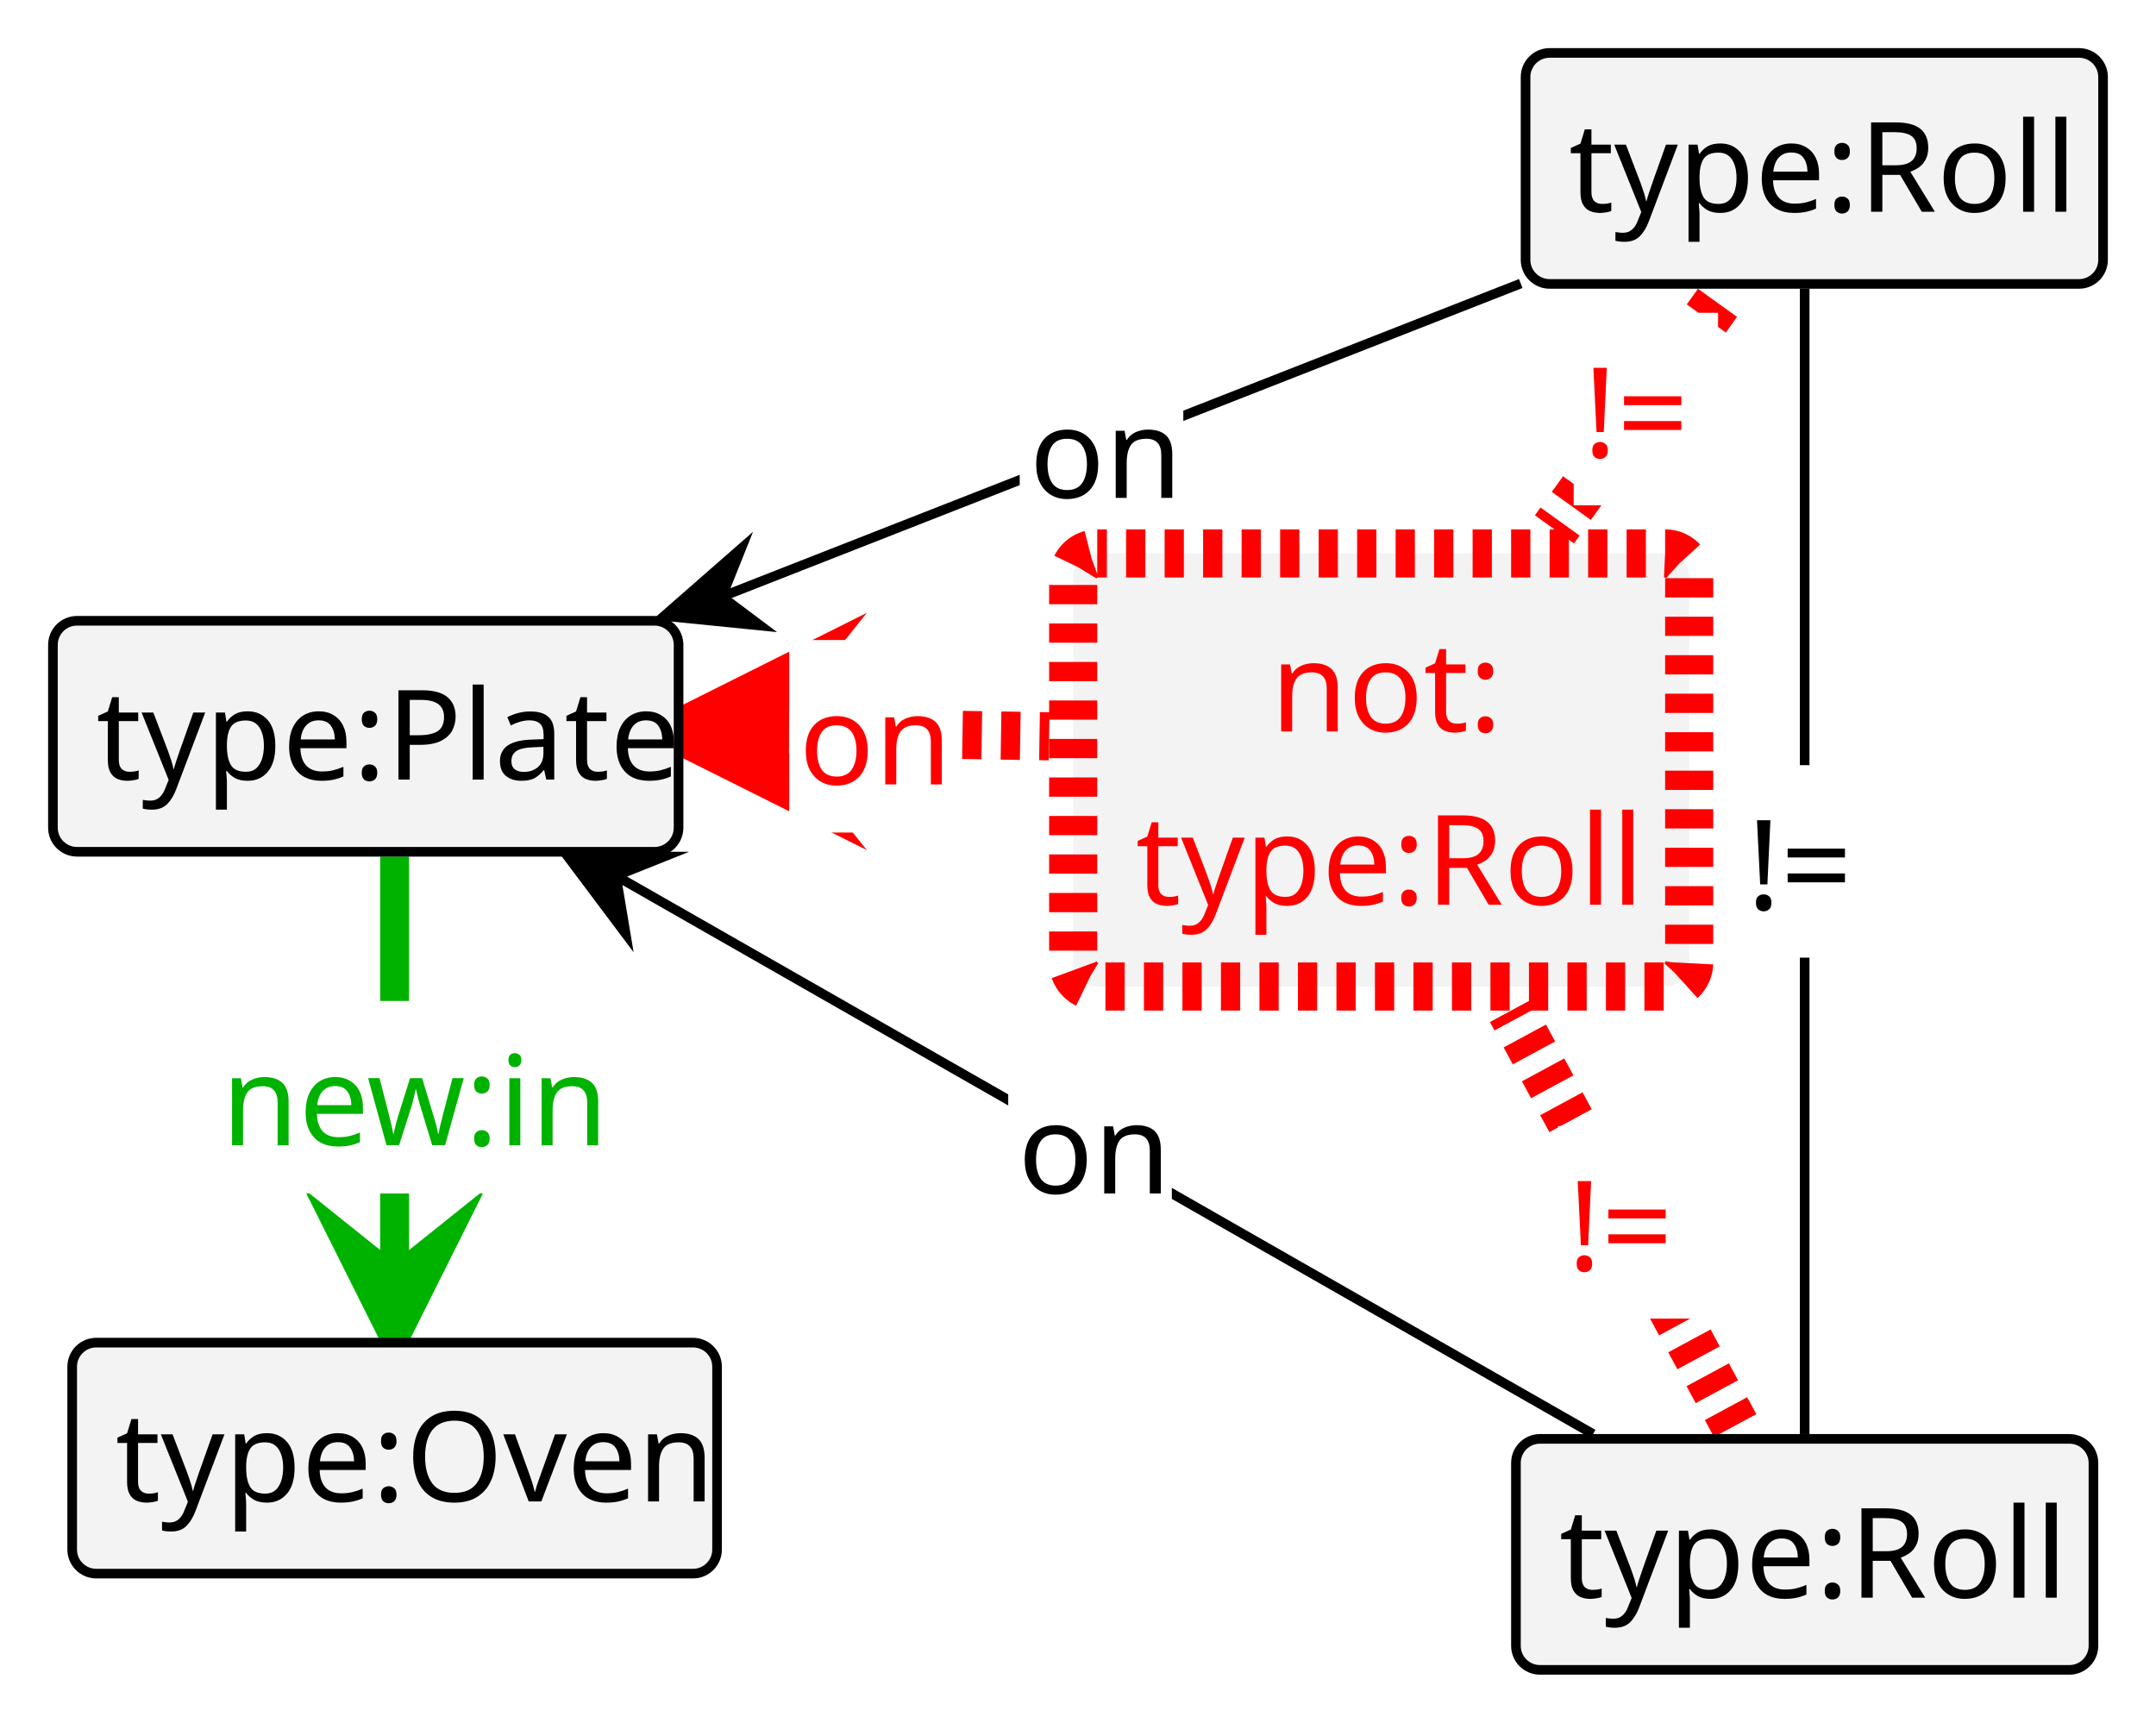
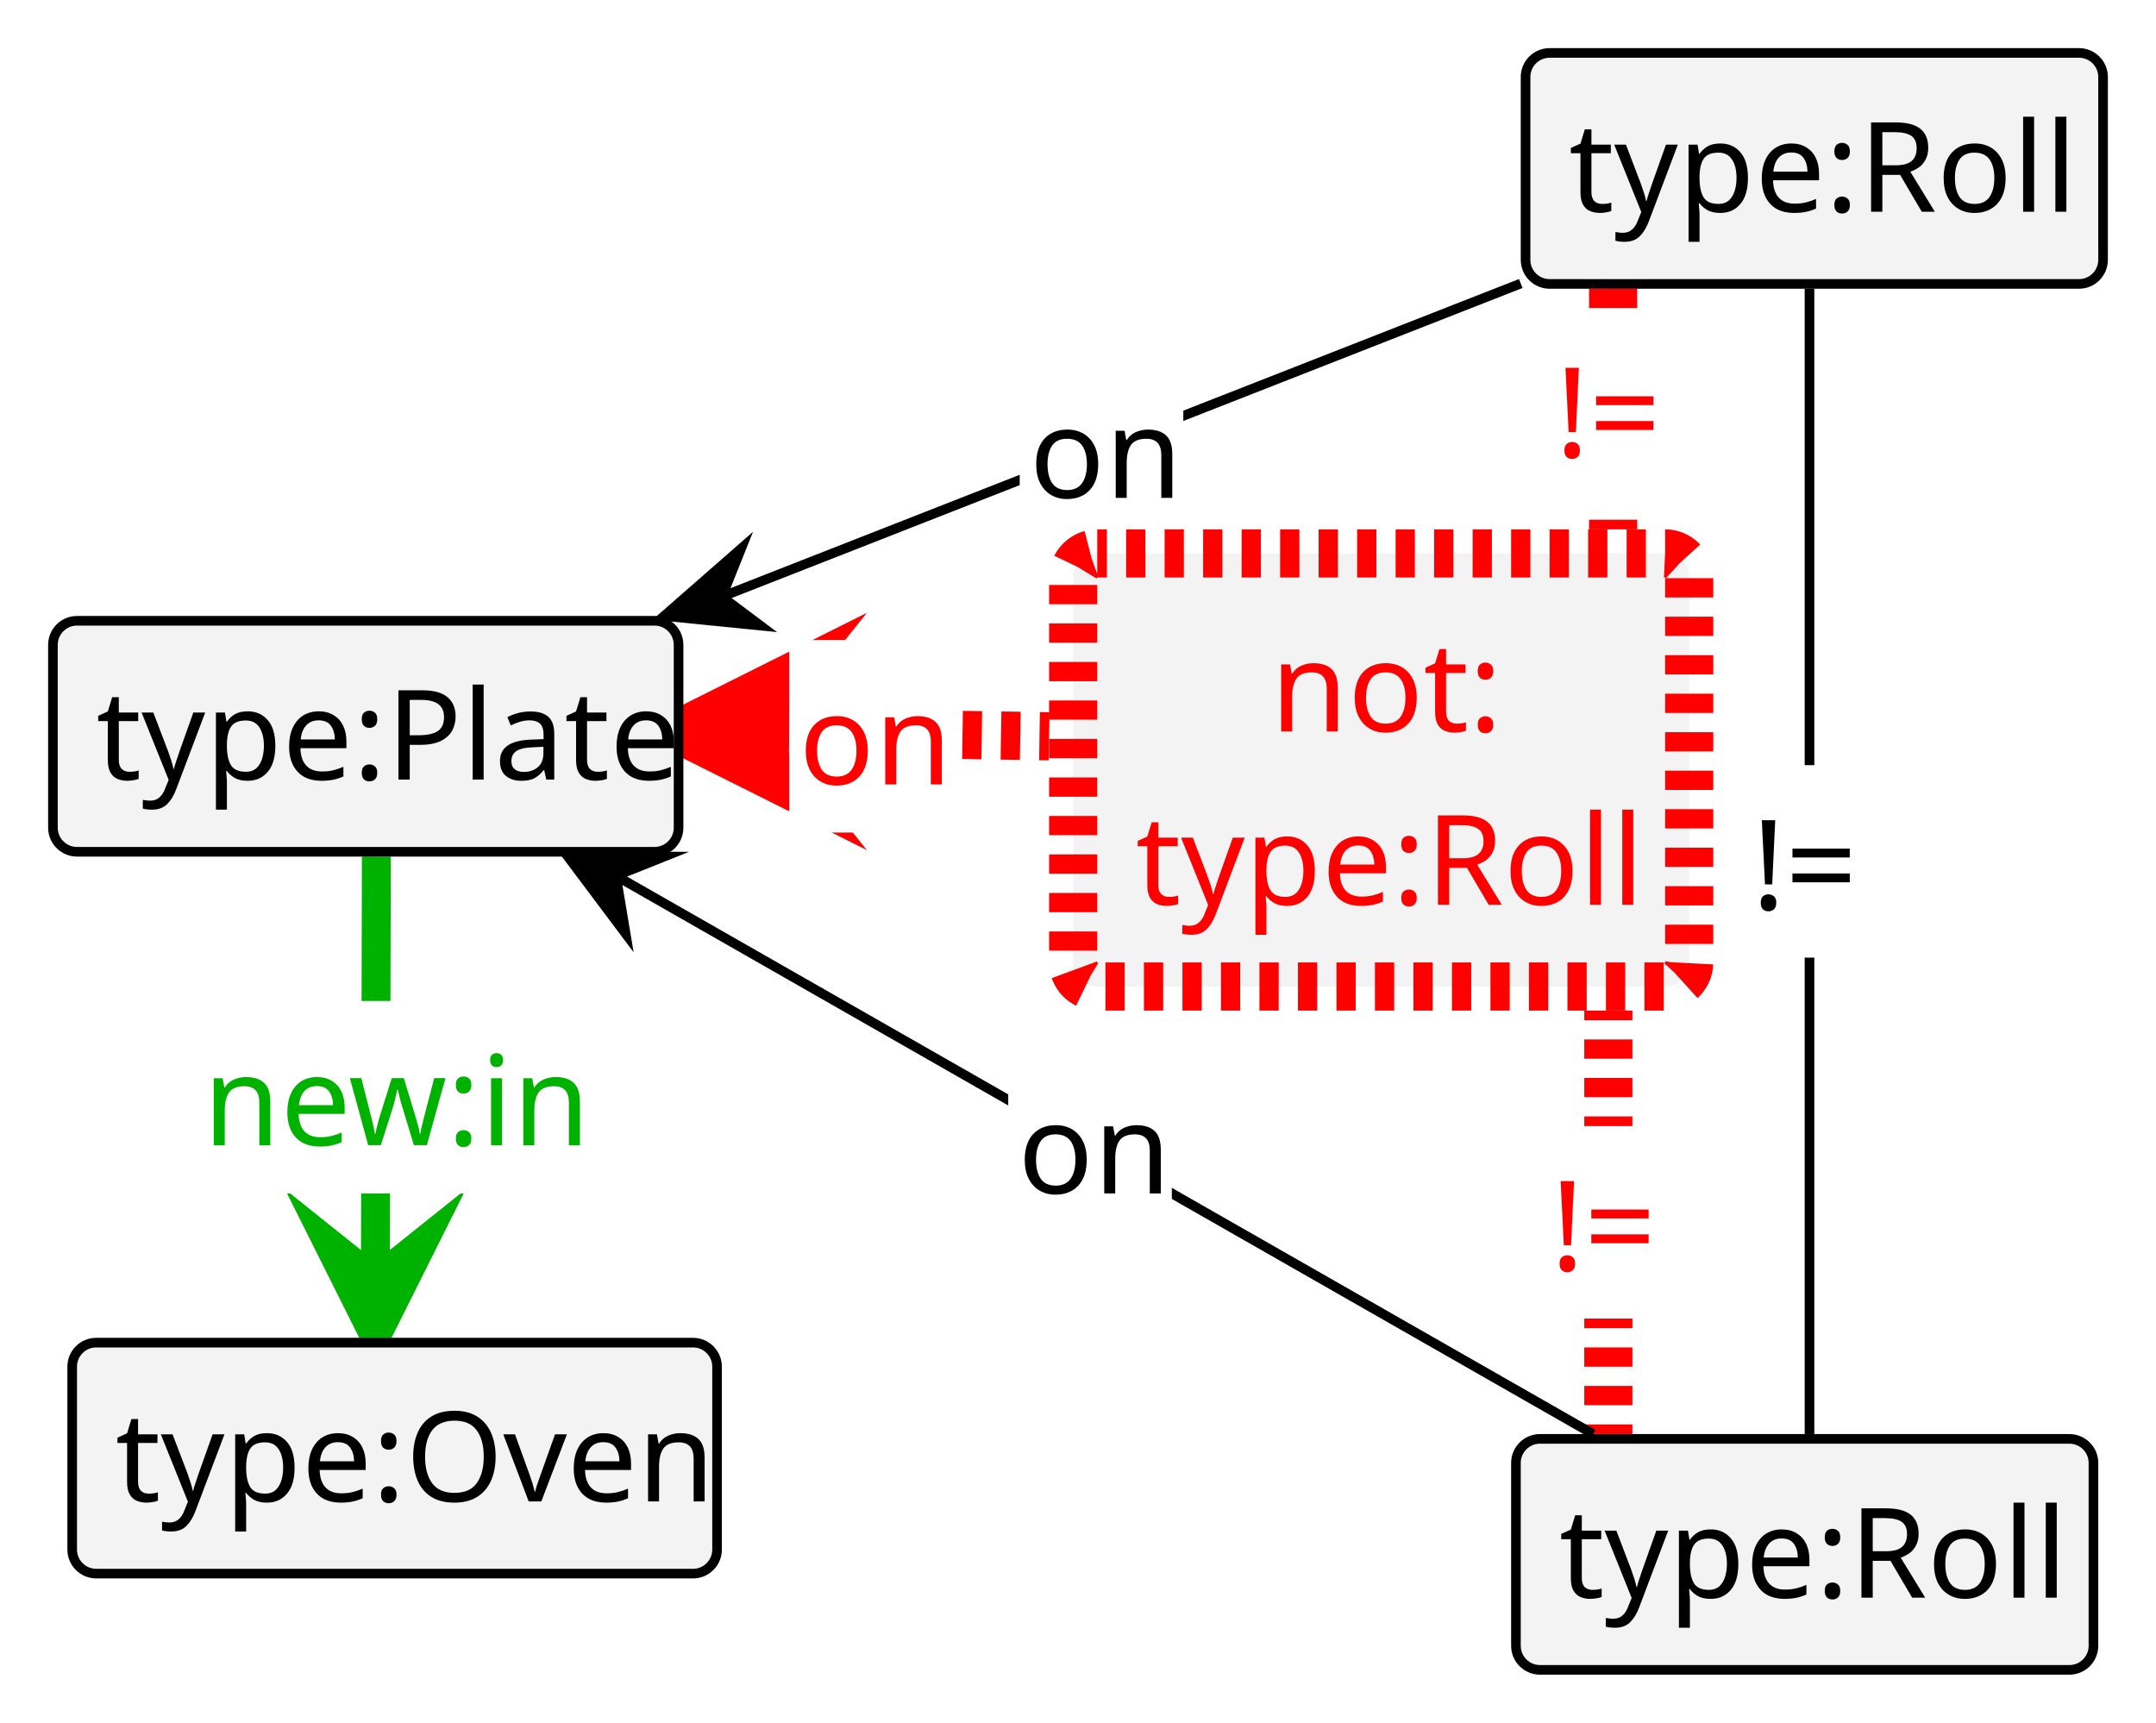
<svg xmlns="http://www.w3.org/2000/svg" fill-opacity="1" color-rendering="auto" color-interpolation="auto" text-rendering="auto" stroke="black" stroke-linecap="square" width="224" stroke-miterlimit="10" shape-rendering="auto" stroke-opacity="1" fill="black" stroke-dasharray="none" font-weight="normal" stroke-width="1" height="179" font-family="'Dialog'" font-style="normal" stroke-linejoin="miter" font-size="12px" stroke-dashoffset="0" image-rendering="auto">
  <defs id="genericDefs" />
  <g>
    <defs id="defs1">
      <clipPath clipPathUnits="userSpaceOnUse" id="clipPath1">
        <path d="M0 0 L666 0 L666 466 L0 466 L0 0 Z" />
      </clipPath>
      <clipPath clipPathUnits="userSpaceOnUse" id="clipPath2">
+         <path d="M0 0 L0 38 L91 38 L91 0 Z" />
+       </clipPath>
+       <clipPath clipPathUnits="userSpaceOnUse" id="clipPath3">
+         <path d="M177 82 L177 120 L268 120 L268 82 Z" />
+       </clipPath>
+       <clipPath clipPathUnits="userSpaceOnUse" id="clipPath4">
+         <path d="M-45.943 -18.728 L-45.943 19.272 L45.057 19.272 L45.057 -18.728 Z" />
+       </clipPath>
+       <clipPath clipPathUnits="userSpaceOnUse" id="clipPath5">
+         <path d="M-38.943 -9.728 L-38.943 28.272 L52.057 28.272 L52.057 -9.728 Z" />
+       </clipPath>
+       <clipPath clipPathUnits="userSpaceOnUse" id="clipPath6">
+         <path d="M0 0 L0 121 L16 121 L16 0 Z" />
+       </clipPath>
+       <clipPath clipPathUnits="userSpaceOnUse" id="clipPath7">
+         <path d="M290 83 L290 204 L306 204 L306 83 Z" />
+       </clipPath>
+       <clipPath clipPathUnits="userSpaceOnUse" id="clipPath8">
+         <path d="M-7 -60.5 L-7 60.5 L9 60.5 L9 -60.5 Z" />
+       </clipPath>
+       <clipPath clipPathUnits="userSpaceOnUse" id="clipPath9">
+         <path d="M-1 -51.5 L-1 69.5 L15 69.5 L15 -51.5 Z" />
+       </clipPath>
+       <clipPath clipPathUnits="userSpaceOnUse" id="clipPath10">
+         <path d="M0 0 L0 35 L25 35 L25 0 Z" />
+       </clipPath>
+       <clipPath clipPathUnits="userSpaceOnUse" id="clipPath11">
+         <path d="M265 79 L265 114 L290 114 L290 79 Z" />
+       </clipPath>
+       <clipPath clipPathUnits="userSpaceOnUse" id="clipPath12">
+         <path d="M-11.6 -17.5 L-11.6 17.5 L13.4 17.5 L13.4 -17.5 Z" />
+       </clipPath>
+       <clipPath clipPathUnits="userSpaceOnUse" id="clipPath13">
+         <path d="M-5.6 -8.5 L-5.6 26.5 L19.4 26.5 L19.4 -8.5 Z" />
+       </clipPath>
+       <clipPath clipPathUnits="userSpaceOnUse" id="clipPath14">
+         <path d="M0 0 L0 54 L25 54 L25 0 Z" />
+       </clipPath>
+       <clipPath clipPathUnits="userSpaceOnUse" id="clipPath15">
+         <path d="M265 154 L265 208 L290 208 L290 154 Z" />
+       </clipPath>
+       <clipPath clipPathUnits="userSpaceOnUse" id="clipPath16">
+         <path d="M-11.1 -27 L-11.1 27 L13.9 27 L13.9 -27 Z" />
+       </clipPath>
+       <clipPath clipPathUnits="userSpaceOnUse" id="clipPath17">
+         <path d="M-5.1 -18 L-5.1 36 L19.9 36 L19.9 -18 Z" />
+       </clipPath>
+       <clipPath clipPathUnits="userSpaceOnUse" id="clipPath18">
        <path d="M0 0 L0 30 L48 30 L48 0 Z" />
      </clipPath>
-       <clipPath clipPathUnits="userSpaceOnUse" id="clipPath3">
+       <clipPath clipPathUnits="userSpaceOnUse" id="clipPath19">
        <path d="M175 116 L175 146 L223 146 L223 116 Z" />
      </clipPath>
-       <clipPath clipPathUnits="userSpaceOnUse" id="clipPath4">
+       <clipPath clipPathUnits="userSpaceOnUse" id="clipPath20">
        <path d="M-24 -14.5 L-24 15.5 L24 15.5 L24 -14.5 Z" />
      </clipPath>
-       <clipPath clipPathUnits="userSpaceOnUse" id="clipPath5">
+       <clipPath clipPathUnits="userSpaceOnUse" id="clipPath21">
        <path d="M-17 -5.5 L-17 24.5 L31 24.5 L31 -5.5 Z" />
      </clipPath>
-       <clipPath clipPathUnits="userSpaceOnUse" id="clipPath6">
-         <path d="M0 0 L0 35 L29 35 L29 0 Z" />
-       </clipPath>
-       <clipPath clipPathUnits="userSpaceOnUse" id="clipPath7">
-         <path d="M265 79 L265 114 L294 114 L294 79 Z" />
-       </clipPath>
-       <clipPath clipPathUnits="userSpaceOnUse" id="clipPath8">
-         <path d="M-14.5 -17.5 L-14.5 17.5 L14.5 17.5 L14.5 -17.5 Z" />
-       </clipPath>
-       <clipPath clipPathUnits="userSpaceOnUse" id="clipPath9">
-         <path d="M-8.5 -8.5 L-8.5 26.5 L20.5 26.5 L20.5 -8.5 Z" />
-       </clipPath>
-       <clipPath clipPathUnits="userSpaceOnUse" id="clipPath10">
-         <path d="M0 0 L0 56 L43 56 L43 0 Z" />
-       </clipPath>
-       <clipPath clipPathUnits="userSpaceOnUse" id="clipPath11">
-         <path d="M129 140 L129 196 L172 196 L172 140 Z" />
-       </clipPath>
-       <clipPath clipPathUnits="userSpaceOnUse" id="clipPath12">
-         <path d="M-21 -28 L-21 28 L22 28 L22 -28 Z" />
-       </clipPath>
-       <clipPath clipPathUnits="userSpaceOnUse" id="clipPath13">
-         <path d="M-3 -19 L-3 37 L40 37 L40 -19 Z" />
-       </clipPath>
-       <clipPath clipPathUnits="userSpaceOnUse" id="clipPath14">
-         <path d="M0 0 L0 54 L35 54 L35 0 Z" />
-       </clipPath>
-       <clipPath clipPathUnits="userSpaceOnUse" id="clipPath15">
-         <path d="M260 154 L260 208 L295 208 L295 154 Z" />
-       </clipPath>
-       <clipPath clipPathUnits="userSpaceOnUse" id="clipPath16">
-         <path d="M-17.874 -27 L-17.874 27 L17.126 27 L17.126 -27 Z" />
-       </clipPath>
-       <clipPath clipPathUnits="userSpaceOnUse" id="clipPath17">
-         <path d="M-11.874 -18 L-11.874 36 L23.126 36 L23.126 -18 Z" />
-       </clipPath>
-       <clipPath clipPathUnits="userSpaceOnUse" id="clipPath18">
-         <path d="M0 0 L0 38 L91 38 L91 0 Z" />
-       </clipPath>
-       <clipPath clipPathUnits="userSpaceOnUse" id="clipPath19">
-         <path d="M177 82 L177 120 L268 120 L268 82 Z" />
-       </clipPath>
-       <clipPath clipPathUnits="userSpaceOnUse" id="clipPath20">
-         <path d="M-45.943 -18.728 L-45.943 19.272 L45.057 19.272 L45.057 -18.728 Z" />
-       </clipPath>
-       <clipPath clipPathUnits="userSpaceOnUse" id="clipPath21">
-         <path d="M-38.943 -9.728 L-38.943 28.272 L52.057 28.272 L52.057 -9.728 Z" />
-       </clipPath>
      <clipPath clipPathUnits="userSpaceOnUse" id="clipPath22">
-         <path d="M0 0 L0 121 L17 121 L17 0 Z" />
+         <path d="M0 0 L0 56 L44 56 L44 0 Z" />
      </clipPath>
      <clipPath clipPathUnits="userSpaceOnUse" id="clipPath23">
-         <path d="M289 83 L289 204 L306 204 L306 83 Z" />
+         <path d="M127 140 L127 196 L171 196 L171 140 Z" />
      </clipPath>
      <clipPath clipPathUnits="userSpaceOnUse" id="clipPath24">
-         <path d="M-7.5 -60.5 L-7.5 60.5 L9.5 60.5 L9.5 -60.5 Z" />
+         <path d="M-21.1 -28 L-21.1 28 L22.9 28 L22.9 -28 Z" />
      </clipPath>
      <clipPath clipPathUnits="userSpaceOnUse" id="clipPath25">
-         <path d="M-1.5 -51.5 L-1.5 69.5 L15.5 69.5 L15.5 -51.5 Z" />
+         <path d="M-3.1 -19 L-3.1 37 L40.9 37 L40.9 -19 Z" />
      </clipPath>
      <clipPath clipPathUnits="userSpaceOnUse" id="clipPath26">
        <path d="M0 0 L0 62 L109 62 L109 0 Z" />
      </clipPath>
      <clipPath clipPathUnits="userSpaceOnUse" id="clipPath27">
        <path d="M167 142 L167 204 L276 204 L276 142 Z" />
      </clipPath>
      <clipPath clipPathUnits="userSpaceOnUse" id="clipPath28">
        <path d="M-54.75 -31 L-54.75 31 L54.25 31 L54.25 -31 Z" />
      </clipPath>
      <clipPath clipPathUnits="userSpaceOnUse" id="clipPath29">
        <path d="M-47.75 -22 L-47.75 40 L61.25 40 L61.25 -22 Z" />
      </clipPath>
      <clipPath clipPathUnits="userSpaceOnUse" id="clipPath30">
        <path d="M0 0 L0 35 L71 35 L71 0 Z" />
      </clipPath>
      <clipPath clipPathUnits="userSpaceOnUse" id="clipPath31">
        <path d="M0 0 L0 35 L76 35 L76 0 Z" />
      </clipPath>
      <clipPath clipPathUnits="userSpaceOnUse" id="clipPath32">
        <path d="M0 0 L0 35 L78 35 L78 0 Z" />
      </clipPath>
      <clipPath clipPathUnits="userSpaceOnUse" id="clipPath33">
        <path d="M0 0 L0 52 L71 52 L71 0 Z" />
      </clipPath>
    </defs>
    <g fill="white" font-family="'Segoe UI'" transform="translate(-109,-54)" stroke="white">
      <rect x="0" width="666" height="466" y="0" clip-path="url(#clipPath1)" stroke="none" />
    </g>
+     <g stroke-linecap="butt" font-family="'Segoe UI'" transform="translate(-109,-54)">
+       <polygon points=" 178 118 186 111 184 116 188 119" stroke="none" clip-path="url(#clipPath3)" />
+       <polygon fill="none" points=" 178 118 186 111 184 116 188 119" clip-path="url(#clipPath3)" />
+       <path fill="none" d="M267 83.457 L184 116 M184 116" clip-path="url(#clipPath3)" />
+       <rect stroke-linecap="square" x="-8" y="-10" transform="translate(222.9428,100.7284)" clip-path="url(#clipPath4)" fill="white" width="17" height="20" stroke="none" />
+     </g>
+     <g font-family="'Segoe UI'" font-size="13px" transform="translate(106.9428,37.7284)">
+       <text x="0" xml:space="preserve" y="14" clip-path="url(#clipPath5)" stroke="none">on</text>
+     </g>
+     <g stroke-linecap="butt" font-family="'Segoe UI'" transform="translate(-109,-54)">
+       <path fill="none" d="M297 84 L297 203 M297 203" clip-path="url(#clipPath7)" />
+       <rect stroke-linecap="square" x="-7" y="-10" transform="translate(297,143.5)" clip-path="url(#clipPath8)" fill="white" width="15" height="20" stroke="none" />
+     </g>
+     <g font-family="'Segoe UI'" font-size="13px" transform="translate(182,80.5)">
+       <text x="0" xml:space="preserve" y="14" clip-path="url(#clipPath9)" stroke="none">!=</text>
+     </g>
+     <g stroke-linecap="butt" transform="translate(-109,-54)" stroke-dashoffset="1" fill="red" font-family="'Segoe UI'" stroke-dasharray="2,2" stroke="red" stroke-width="5">
+       <path fill="none" d="M276.6 109 L276.6 84 M276.6 84" clip-path="url(#clipPath11)" />
+     </g>
+     <g fill="white" font-family="'Segoe UI'" transform="translate(167.6,42.5)" stroke="white">
+       <rect x="-7" width="15" height="20" y="-10" clip-path="url(#clipPath12)" stroke="none" />
+     </g>
+     <g fill="red" font-size="13px" font-family="'Segoe UI'" transform="translate(161.6,33.5)" stroke="red">
+       <text x="0" xml:space="preserve" y="14" clip-path="url(#clipPath13)" stroke="none">!=</text>
+     </g>
+     <g stroke-linecap="butt" transform="translate(-109,-54)" stroke-dashoffset="1" fill="red" font-family="'Segoe UI'" stroke-dasharray="2,2" stroke="red" stroke-width="5">
+       <path fill="none" d="M276.1 159 L276.1 203 M276.1 203" clip-path="url(#clipPath15)" />
+     </g>
+     <g fill="white" font-family="'Segoe UI'" transform="translate(167.1,127)" stroke="white">
+       <rect x="-7" width="15" height="20" y="-10" clip-path="url(#clipPath16)" stroke="none" />
+     </g>
+     <g fill="red" font-size="13px" font-family="'Segoe UI'" transform="translate(161.1,118)" stroke="red">
+       <text x="0" xml:space="preserve" y="14" clip-path="url(#clipPath17)" stroke="none">!=</text>
+     </g>
    <g fill="red" stroke-width="5" font-family="'Segoe UI'" transform="translate(-109,-54)" stroke-linecap="butt" stroke="red">
-       <polygon fill="none" points=" 180 130 190 125 186 130 190 135" clip-path="url(#clipPath3)" />
-       <path fill="none" stroke-dasharray="2,2" d="M218 130.5 L186 130 M186 130" stroke-dashoffset="1" clip-path="url(#clipPath3)" />
+       <polygon points=" 180 130 190 125 186 130 190 135" stroke="none" clip-path="url(#clipPath19)" />
+       <polygon fill="none" points=" 180 130 190 125 186 130 190 135" clip-path="url(#clipPath19)" />
+       <path fill="none" stroke-dasharray="2,2" d="M218 130.5 L186 130 M186 130" stroke-dashoffset="1" clip-path="url(#clipPath19)" />
    </g>
    <g fill="white" font-family="'Segoe UI'" transform="translate(90,76.5)" stroke="white">
-       <rect x="-8" width="17" height="20" y="-10" clip-path="url(#clipPath4)" stroke="none" />
+       <rect x="-8" width="17" height="20" y="-10" clip-path="url(#clipPath20)" stroke="none" />
    </g>
    <g fill="red" font-size="13px" font-family="'Segoe UI'" transform="translate(83,67.5)" stroke="red">
-       <text x="0" xml:space="preserve" y="14" clip-path="url(#clipPath5)" stroke="none">on</text>
-     </g>
-     <g stroke-linecap="butt" transform="translate(-109,-54)" stroke-dashoffset="1" fill="red" font-family="'Segoe UI'" stroke-dasharray="2,2" stroke="red" stroke-width="5">
-       <path fill="none" d="M270.5 109 L288.5 84 M288.5 84" clip-path="url(#clipPath7)" />
-     </g>
-     <g fill="white" font-family="'Segoe UI'" transform="translate(170.5,42.5)" stroke="white">
-       <rect x="-7" width="15" height="20" y="-10" clip-path="url(#clipPath8)" stroke="none" />
-     </g>
-     <g fill="red" font-size="13px" font-family="'Segoe UI'" transform="translate(164.5,33.5)" stroke="red">
-       <text x="0" xml:space="preserve" y="14" clip-path="url(#clipPath9)" stroke="none">!=</text>
+       <text x="0" xml:space="preserve" y="14" clip-path="url(#clipPath21)" stroke="none">on</text>
    </g>
    <g fill="rgb(0,178,0)" stroke-width="3" font-family="'Segoe UI'" transform="translate(-109,-54)" stroke-linecap="butt" stroke="rgb(0,178,0)">
-       <polygon points=" 150 193 145 183 150 187 155 183" stroke="none" clip-path="url(#clipPath11)" />
-       <polygon fill="none" points=" 150 193 145 183 150 187 155 183" clip-path="url(#clipPath11)" />
-       <path fill="none" d="M150 143 L150 187 M150 187" clip-path="url(#clipPath11)" />
-     </g>
-     <g fill="white" font-family="'Segoe UI'" transform="translate(41,114)" stroke="white">
-       <rect x="-19" width="38" height="20" y="-10" clip-path="url(#clipPath12)" stroke="none" />
-     </g>
-     <g fill="rgb(0,178,0)" font-size="13px" font-family="'Segoe UI'" transform="translate(23,105)" stroke="rgb(0,178,0)">
-       <text x="0" xml:space="preserve" y="14" clip-path="url(#clipPath13)" stroke="none">new:in</text>
-     </g>
-     <g stroke-linecap="butt" transform="translate(-109,-54)" stroke-dashoffset="1" fill="red" font-family="'Segoe UI'" stroke-dasharray="2,2" stroke="red" stroke-width="5">
-       <path fill="none" d="M265.997 159 L289.752 203 M289.752 203" clip-path="url(#clipPath15)" />
-     </g>
-     <g fill="white" font-family="'Segoe UI'" transform="translate(168.8742,127)" stroke="white">
-       <rect x="-7" width="15" height="20" y="-10" clip-path="url(#clipPath16)" stroke="none" />
-     </g>
-     <g fill="red" font-size="13px" font-family="'Segoe UI'" transform="translate(162.8742,118)" stroke="red">
-       <text x="0" xml:space="preserve" y="14" clip-path="url(#clipPath17)" stroke="none">!=</text>
-     </g>
-     <g stroke-linecap="butt" font-family="'Segoe UI'" transform="translate(-109,-54)">
-       <polygon points=" 178 118 186 111 184 116 188 119" stroke="none" clip-path="url(#clipPath19)" />
-       <polygon fill="none" points=" 178 118 186 111 184 116 188 119" clip-path="url(#clipPath19)" />
-       <path fill="none" d="M267 83.457 L184 116 M184 116" clip-path="url(#clipPath19)" />
-       <rect stroke-linecap="square" x="-8" y="-10" transform="translate(222.9428,100.7284)" clip-path="url(#clipPath20)" fill="white" width="17" height="20" stroke="none" />
-     </g>
-     <g font-family="'Segoe UI'" font-size="13px" transform="translate(106.9428,37.7284)">
-       <text x="0" xml:space="preserve" y="14" clip-path="url(#clipPath21)" stroke="none">on</text>
-     </g>
-     <g stroke-linecap="butt" font-family="'Segoe UI'" transform="translate(-109,-54)">
-       <path fill="none" d="M296.5 84 L296.5 203 M296.5 203" clip-path="url(#clipPath23)" />
-       <rect stroke-linecap="square" x="-7" y="-10" transform="translate(296.5,143.5)" clip-path="url(#clipPath24)" fill="white" width="15" height="20" stroke="none" />
-     </g>
-     <g font-family="'Segoe UI'" font-size="13px" transform="translate(181.5,80.5)">
-       <text x="0" xml:space="preserve" y="14" clip-path="url(#clipPath25)" stroke="none">!=</text>
+       <polygon points=" 148 193 143 183 148 187 153 183" stroke="none" clip-path="url(#clipPath23)" />
+       <polygon fill="none" points=" 148 193 143 183 148 187 153 183" clip-path="url(#clipPath23)" />
+       <path fill="none" d="M148.1 143 L148 187 M148 187" clip-path="url(#clipPath23)" />
+     </g>
+     <g fill="white" font-family="'Segoe UI'" transform="translate(39.1,114)" stroke="white">
+       <rect x="-19" width="38" height="20" y="-10" clip-path="url(#clipPath24)" stroke="none" />
+     </g>
+     <g fill="rgb(0,178,0)" font-size="13px" font-family="'Segoe UI'" transform="translate(21.1,105)" stroke="rgb(0,178,0)">
+       <text x="0" xml:space="preserve" y="14" clip-path="url(#clipPath25)" stroke="none">new:in</text>
    </g>
    <g stroke-linecap="butt" font-family="'Segoe UI'" transform="translate(-109,-54)">
      <polygon points=" 168 143 178 143 173 145 174 151" stroke="none" clip-path="url(#clipPath27)" />
      <polygon fill="none" points=" 168 143 178 143 173 145 174 151" clip-path="url(#clipPath27)" />
      <path fill="none" d="M274.515 203 L173 145 M173 145" clip-path="url(#clipPath27)" />
      <rect stroke-linecap="square" x="-8" y="-10" transform="translate(221.75,173)" clip-path="url(#clipPath28)" fill="white" width="17" height="20" stroke="none" />
    </g>
    <g font-family="'Segoe UI'" font-size="13px" transform="translate(105.75,110)">
      <text x="0" xml:space="preserve" y="14" clip-path="url(#clipPath29)" stroke="none">on</text>
    </g>
    <g fill="rgb(243,243,243)" font-family="'Segoe UI'" transform="translate(152,144)" stroke="rgb(243,243,243)">
      <rect x="5.5" y="5.5" clip-path="url(#clipPath30)" width="60" rx="2.5" ry="2.5" height="24" stroke="none" />
    </g>
    <g font-family="'Segoe UI'" font-size="13px" transform="translate(152,144)">
      <text x="10" xml:space="preserve" y="22" clip-path="url(#clipPath30)" stroke="none">type:Roll</text>
    </g>
    <g stroke-dasharray="10,0" stroke-dashoffset="1" font-family="'Segoe UI'" transform="translate(152,144)" stroke-linecap="butt">
      <rect x="5.5" y="5.5" clip-path="url(#clipPath30)" fill="none" width="60" rx="2.5" ry="2.5" height="24" />
    </g>
    <g fill="rgb(243,243,243)" font-family="'Segoe UI'" transform="translate(0,59)" stroke="rgb(243,243,243)">
      <rect x="5.5" y="5.5" clip-path="url(#clipPath31)" width="65" rx="2.5" ry="2.5" height="24" stroke="none" />
    </g>
    <g font-family="'Segoe UI'" font-size="13px" transform="translate(0,59)">
      <text x="10" xml:space="preserve" y="22" clip-path="url(#clipPath31)" stroke="none">type:Plate</text>
    </g>
    <g stroke-dasharray="10,0" stroke-dashoffset="1" font-family="'Segoe UI'" transform="translate(0,59)" stroke-linecap="butt">
      <rect x="5.5" y="5.5" clip-path="url(#clipPath31)" fill="none" width="65" rx="2.5" ry="2.5" height="24" />
    </g>
    <g fill="rgb(243,243,243)" font-family="'Segoe UI'" transform="translate(2,134)" stroke="rgb(243,243,243)">
      <rect x="5.5" y="5.5" clip-path="url(#clipPath32)" width="67" rx="2.5" ry="2.5" height="24" stroke="none" />
    </g>
    <g font-family="'Segoe UI'" font-size="13px" transform="translate(2,134)">
      <text x="10" xml:space="preserve" y="22" clip-path="url(#clipPath32)" stroke="none">type:Oven</text>
    </g>
    <g stroke-dasharray="10,0" stroke-dashoffset="1" font-family="'Segoe UI'" transform="translate(2,134)" stroke-linecap="butt">
      <rect x="5.5" y="5.5" clip-path="url(#clipPath32)" fill="none" width="67" rx="2.5" ry="2.5" height="24" />
    </g>
    <g fill="rgb(243,243,243)" font-family="'Segoe UI'" transform="translate(153,0)" stroke="rgb(243,243,243)">
      <rect x="5.5" y="5.5" clip-path="url(#clipPath30)" width="60" rx="2.5" ry="2.5" height="24" stroke="none" />
    </g>
    <g font-family="'Segoe UI'" font-size="13px" transform="translate(153,0)">
      <text x="10" xml:space="preserve" y="22" clip-path="url(#clipPath30)" stroke="none">type:Roll</text>
    </g>
    <g stroke-dasharray="10,0" stroke-dashoffset="1" font-family="'Segoe UI'" transform="translate(153,0)" stroke-linecap="butt">
      <rect x="5.5" y="5.5" clip-path="url(#clipPath30)" fill="none" width="60" rx="2.5" ry="2.5" height="24" />
    </g>
    <g fill="rgb(243,243,243)" font-family="'Segoe UI'" transform="translate(108,54)" stroke="rgb(243,243,243)">
      <rect x="3.5" y="3.5" clip-path="url(#clipPath33)" width="64" rx="2.5" ry="2.5" height="45" stroke="none" />
    </g>
    <g fill="red" font-size="13px" font-family="'Segoe UI'" transform="translate(108,54)" stroke="red">
      <text x="24" xml:space="preserve" y="22" clip-path="url(#clipPath33)" stroke="none">not:</text>
      <text x="46" xml:space="preserve" y="22" clip-path="url(#clipPath33)" stroke="none"> </text>
      <text x="10" xml:space="preserve" y="40" clip-path="url(#clipPath33)" stroke="none">type:Roll</text>
    </g>
    <g stroke-linecap="butt" transform="translate(108,54)" stroke-dashoffset="1" fill="red" font-family="'Segoe UI'" stroke-dasharray="2,2" stroke="red" stroke-width="5">
      <rect x="3.5" y="3.5" clip-path="url(#clipPath33)" fill="none" width="64" rx="2.5" ry="2.5" height="45" />
    </g>
  </g>
</svg>
